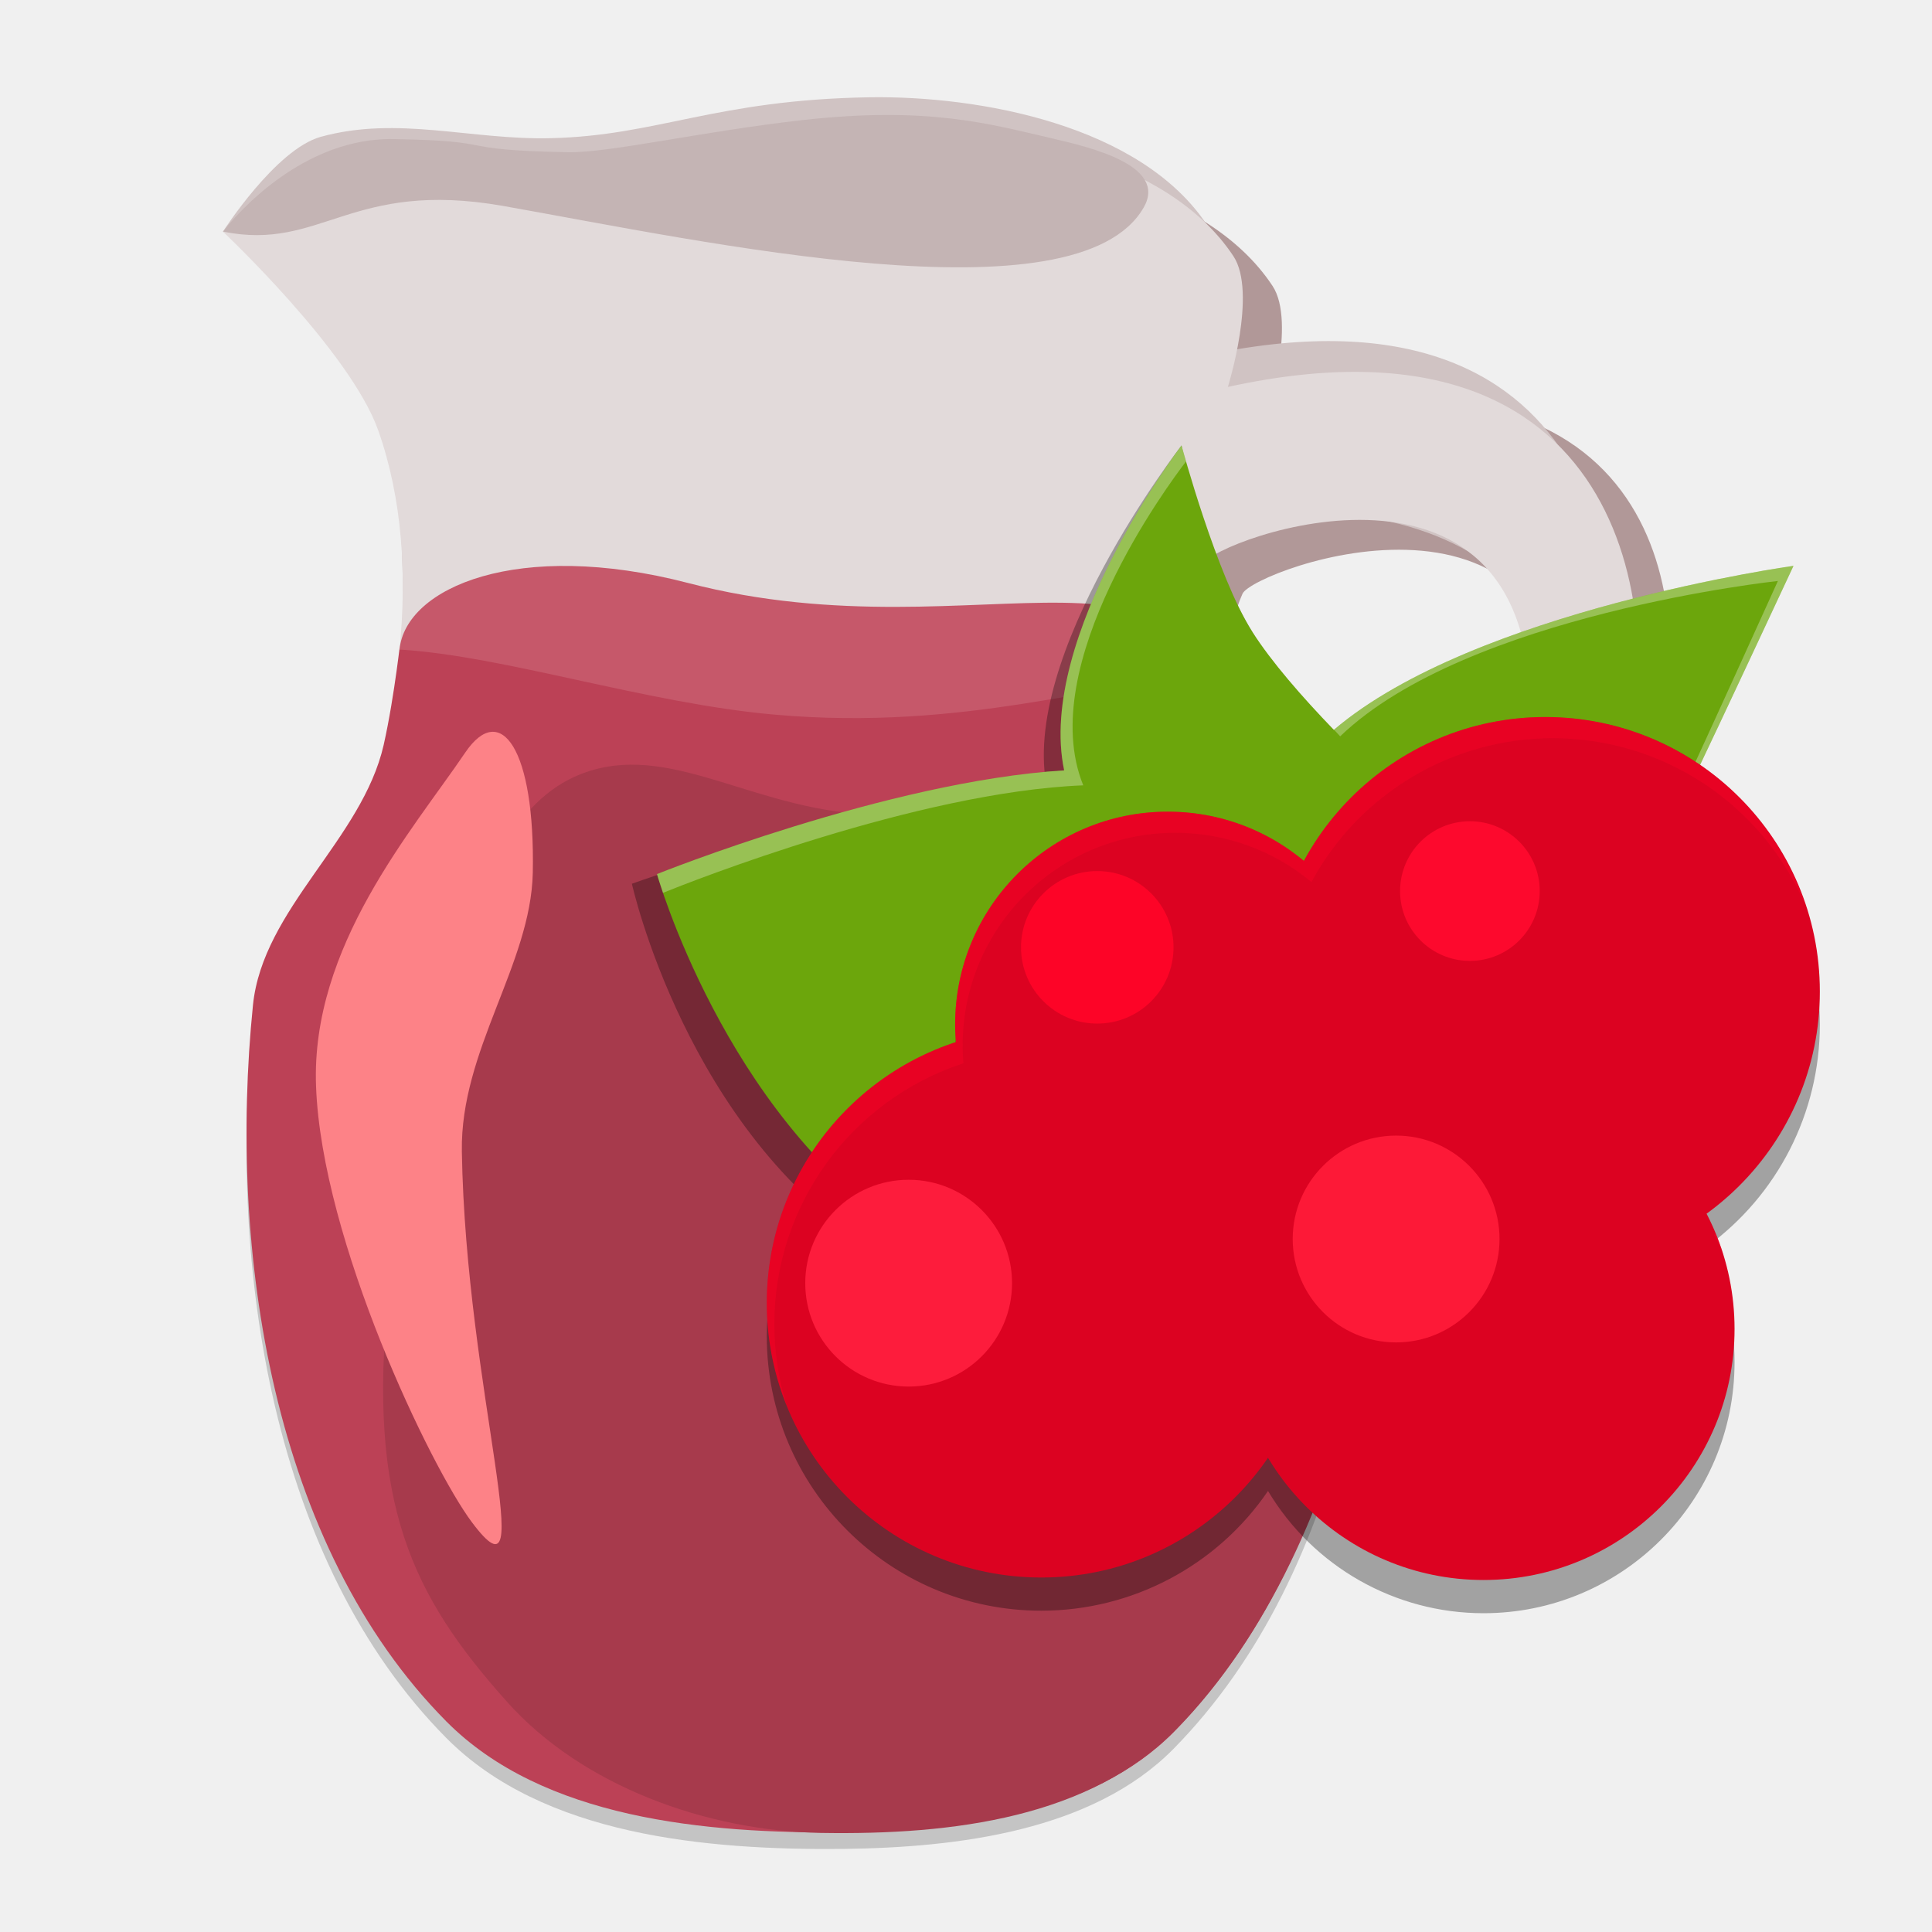
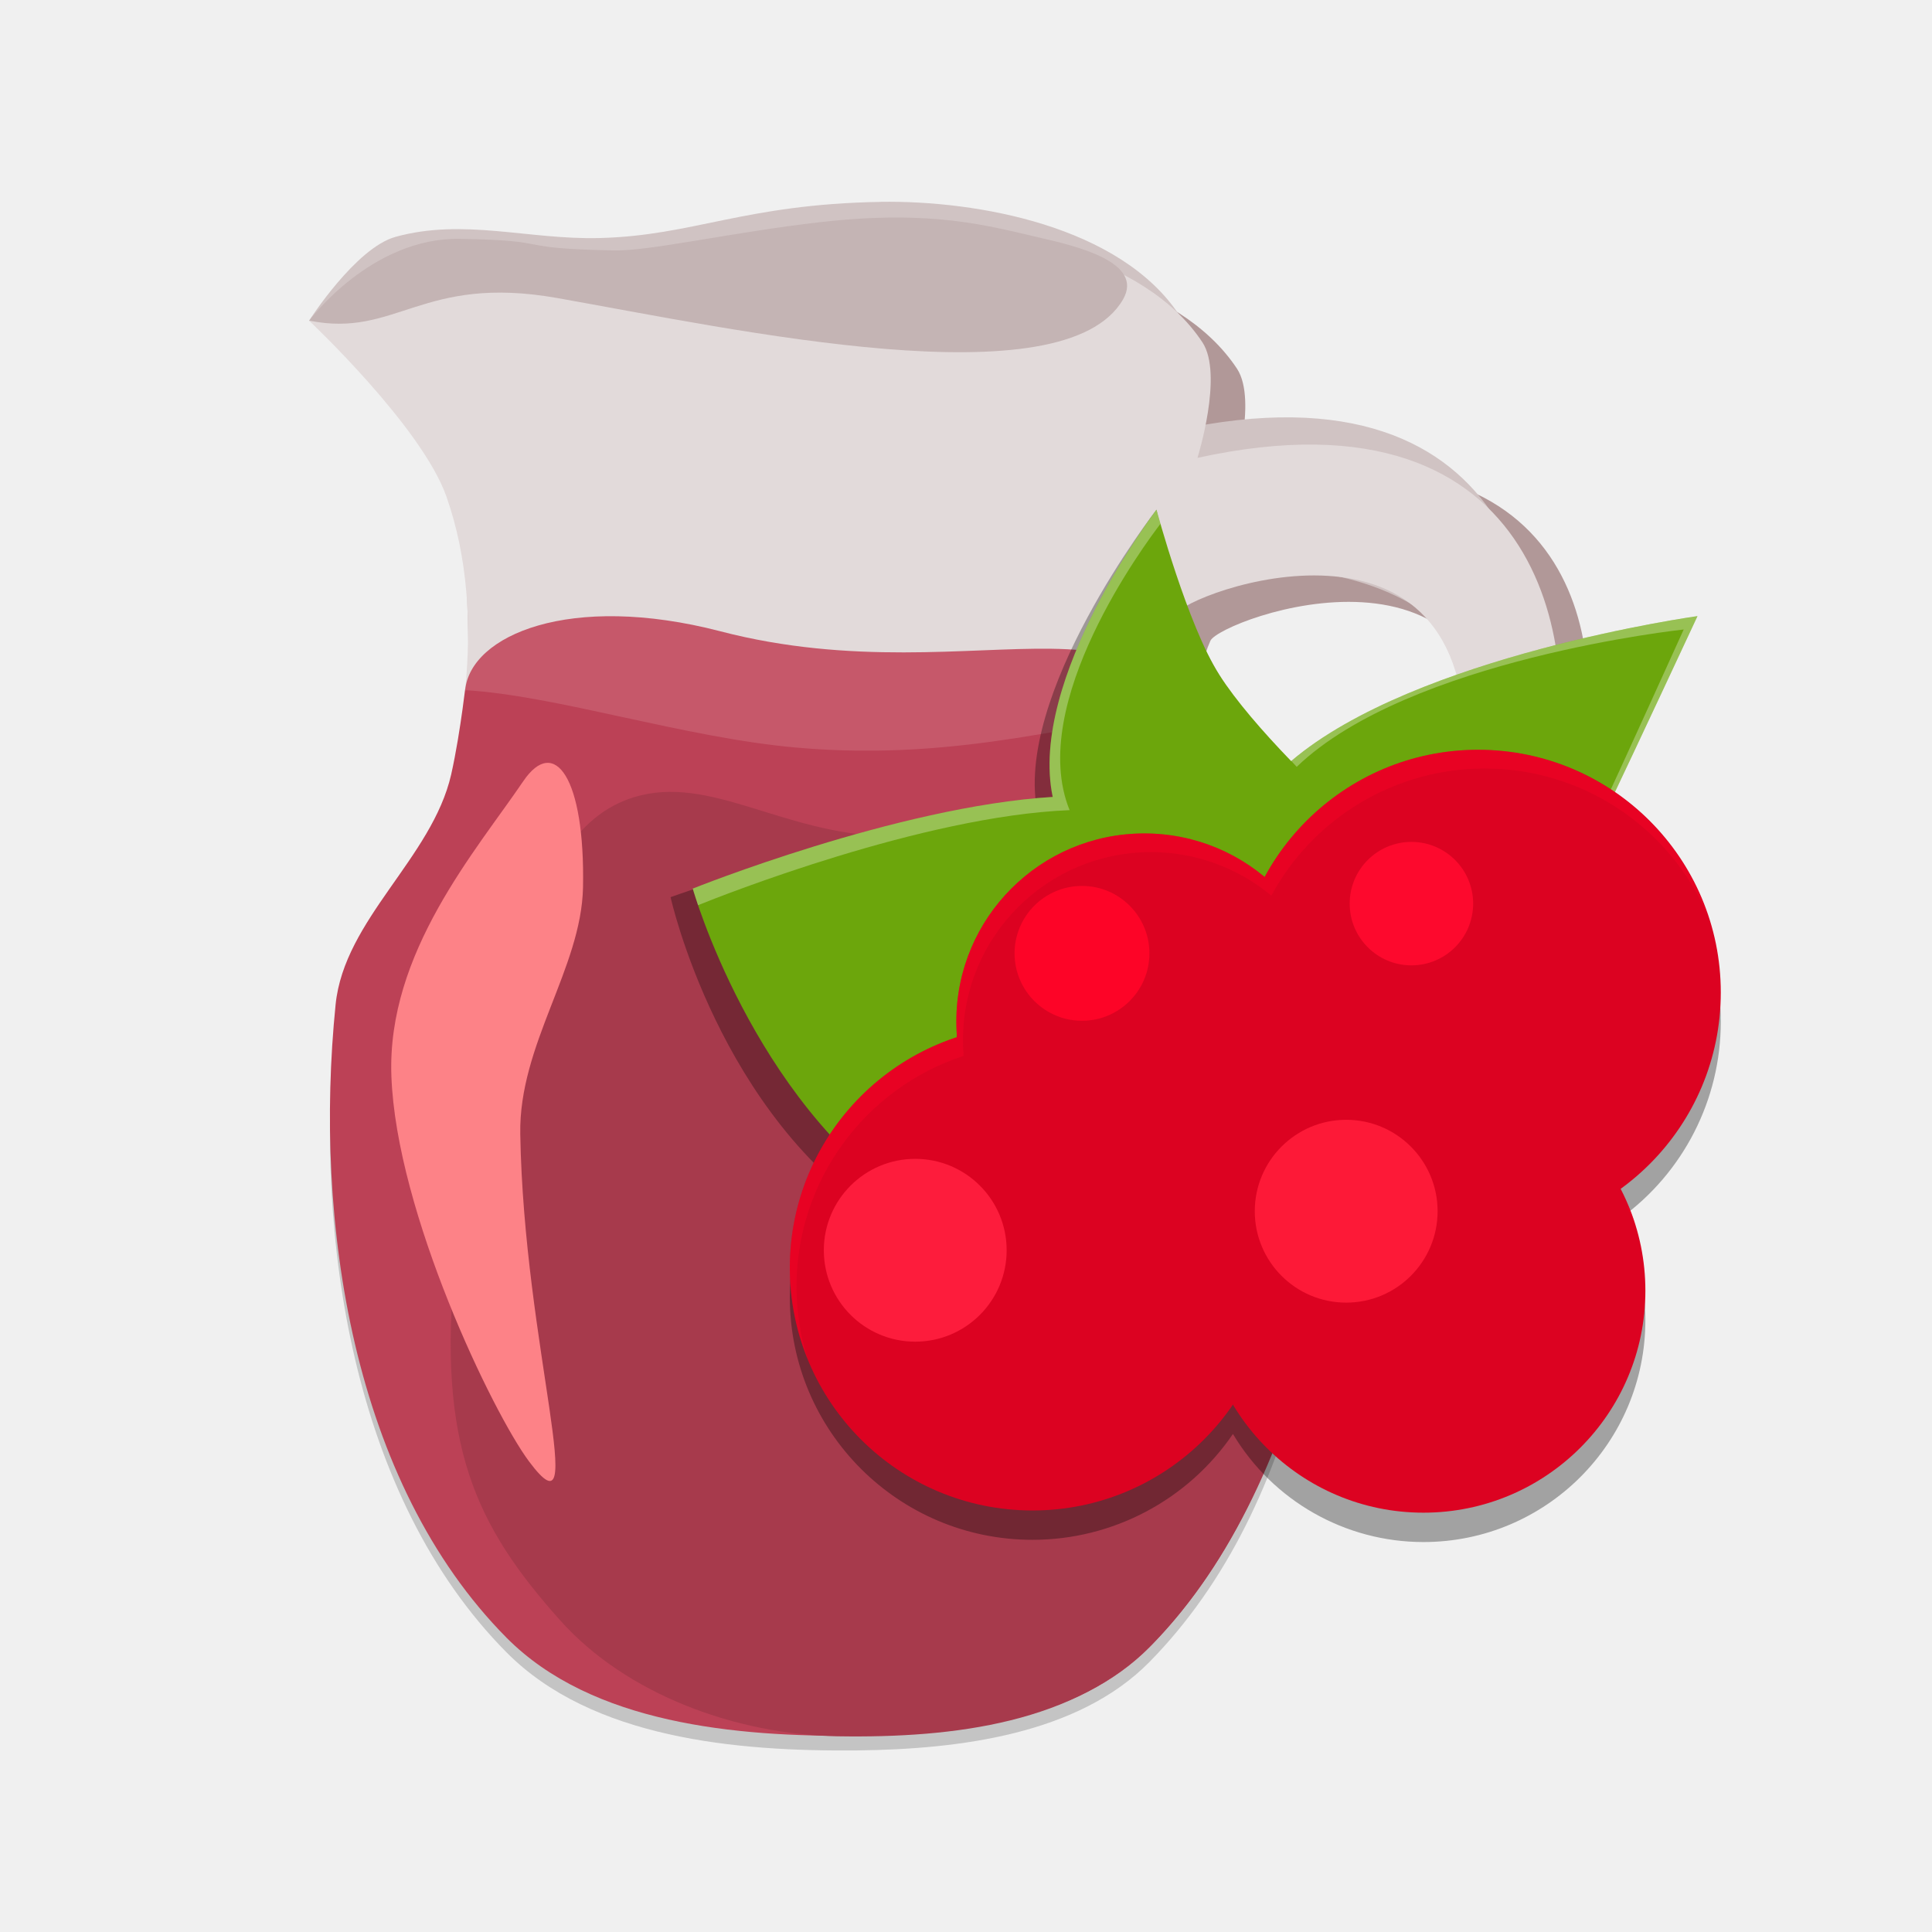
- <svg xmlns="http://www.w3.org/2000/svg" xml:space="preserve" width="128mm" height="128mm" viewBox="0 0 128 128">
+ <svg xmlns="http://www.w3.org/2000/svg" width="128" height="128" viewBox="0 0 33.867 33.867" xml:space="preserve">
  <g paint-order="markers fill stroke">
-     <path fill-opacity=".184" d="M25.419 50.455c-1.43 6.27-8.01 10.84-8.66 17.24-1.65 16.3 1.27 35.81 12.81 47.45 6.4 6.46 17.2 7.44 26.3 7.35 7.62-.09 16.53-1.2 21.88-6.63 11.67-11.86 14.55-31.38 13.71-48-.4-7.83-9.05-14.94-11.7-22.03l.04.17c-6.76.2-15.76 3.57-28.5 2.44-8.48-.75-17.92-3.9-24.83-4.31.13-1.32-.3 3-1.05 6.32z" />
-     <path fill="#b19898" d="M61.929 10.465c-10.25.17-14.02 2.54-21.11 2.7-5.3.13-10.76-2.67-15.88-1.26-2.99.83-7.58 5.42-7.58 5.42s8.43 7.92 10.29 13.17c1.59 4.49 1.9 9.43 1.43 14.27-.01.1-.42 3.7-1.07 6.57-1.43 6.27-8.01 10.84-8.66 17.23-1.65 16.3 10.22 45.48 10.22 45.48s19.23 2.8 27.73 2.91c8.77.12 15.596-4.835 20.896-9.195C91.355 96.94 93.75 82.565 92.9 65.935c-.4-7.83-7.9-12.13-10.56-19.22l.05.17c-.97-2.51-1.2-5.02-.07-7.55.72-1.6 22.4-9.64 21.65 10.65-.38 10.3-6.8 23.75-5.65 27.07 2.32 6.76 8.65-16.28 11.58-27.6 2.33-9.01.56-27.65-25.96-21.85 0 0 1.96-6.25.37-8.66-4.4-6.66-15.1-8.6-22.38-8.48zm-9.27 35.28c1.14.19 2.25.42 3.31.71a32.83 32.83 0 0 0-3.3-.7z" />
-     <path fill="#d0c3c3" d="M57.609 6.445c-10.25.17-14.02 2.54-21.11 2.71-5.3.13-10.13-1.5-15.25-.09-2.99.83-6.48 6.28-6.48 6.28 11.24 5.62 11.68 14.26 11.9 22.4.48 17.24-.6 24.8-1.25 31.2-1.65 16.3.74 18.6 5.84 31.9 3.63 9.47 11.79 16.41 20.3 16.53 8.75.12 24.46-4.65 24.46-4.65s14.55-31.38 13.7-48c-.39-7.83-9.04-14.94-11.7-22.03l.05.17c-.97-2.5-1.2-5.01-.07-7.55.72-1.6 26.73-5.62 25.97 14.67-.38 10.3-6.8 23.75-5.65 27.07 2.32 6.76 4.87-17.86 7.8-29.18 2.33-9.01.02-30.09-26.5-24.28 0 0 1.96-6.25.37-8.66-4.4-6.66-15.1-8.6-22.38-8.49z" />
-     <path fill="#e2dada" d="M59.339 8.485c-10.25.17-14.02 2.54-21.1 2.71-5.32.13-10.77-2.68-15.89-1.26-2.99.83-7.58 5.41-7.58 5.41s8.43 7.92 10.29 13.17c1.61 4.56 1.9 9.6 1.41 14.52 6.9.4 18.42-.87 26.91 1.45 12.33 3.37 19.66.62 26.42.42-.97-2.5-1.2-5.01-.07-7.55.72-1.6 22.4-9.63 21.65 10.65-.38 10.3-4.2 25.73-3.06 29.05 2.32 6.76 6.6-15.82 9.53-27.14 2.34-9.01.02-30.09-26.5-24.28 0 0 1.96-6.25.37-8.66-4.4-6.66-15.1-8.6-22.38-8.49z" />
-     <path fill="#c6586a" d="M26.469 43.025c.41-4.1 7.84-7.33 19.12-4.4 19.68 5.13 34.87-5.39 34.94 11.25 0 0-19.03 4.63-28.52 3.38-9.09-1.2-25.54-10.22-25.54-10.22Z" />
-     <path fill="#c4b4b4" d="M14.779 15.345c6.53 1.32 8.44-3.48 18.56-1.7 13.43 2.38 38.01 7.76 42.43.11 1.61-2.8-3.54-4-6.12-4.6-3.98-.91-8.09-2.15-16.56-1.19-6.56.74-12.73 2.17-15.45 2.12-7.99-.15-4.17-.75-11.56-.87-6.67-.12-11.3 6.13-11.3 6.13Z" />
-     <path fill="#bc4156" d="M25.419 49.355c-1.43 6.27-8.01 10.84-8.66 17.24-1.65 16.3 1.27 35.81 12.81 47.45 6.4 6.46 17.2 7.44 26.3 7.35 7.62-.09 16.53-1.2 21.88-6.63 11.67-11.86 14.55-31.38 13.71-48-.4-7.83-9.05-14.94-11.7-22.03l.04.17c-6.76.2-15.76 3.57-28.5 2.44-8.48-.75-17.92-3.9-24.83-4.31.13-1.32-.3 3-1.05 6.32z" />
-     <path fill="#a73a4c" d="M30.009 63.465c-2.87 6.99-3.7 16.8-4.27 22.26-1.45 13.94 1.59 20.01 7.83 27 5 5.62 13.28 8.58 20.8 8.71 8.86.15 17.88-1.04 23.6-6.9 11.97-12.25 15.93-35.64 13.25-49.62-1.34-6.93-6.92-11.78-9.31-15.99.02.05-14.11 5.93-25.29 4.97-7.45-.64-12.87-5-18.56-2.43-4.39 1.99-6.22 7.55-8.05 12z" />
-     <path fill="#fd8287" d="M31.259 100.845c4.68 6.26-.4-8.7-.66-24.56-.11-6.7 4.57-12.4 4.7-18.46.16-8.21-2.13-11.43-4.48-7.96-3.51 5.18-10.23 12.84-9.88 22.1.37 10.22 7.6 25.24 10.32 28.88z" />
-     <g transform="matrix(2.56868 0 0 2.56868 -157.634 17.793)">
-       <path fill-opacity=".301" d="M91.842 4.563S87.616 10 88.383 13.448c-4.82.28-10.717 2.419-10.717 2.419s1.406 6.385 6.255 9.44c4.184 2.623 15.017-1.276 15.017-1.276s-.192-.606-.564-1.534a31.468 31.468 0 0 0 1.885 1.746s2.542-7.567 4.26-11.007c.97-1.917 2.921-5.435 2.921-5.435s-7.659 1.172-11.506 4.264c-.887-.867-1.514-1.396-2.367-2.863-1.23-2.117-1.725-4.64-1.725-4.64Z" />
-       <path fill="#6ca60c" d="M91.842 4.563s-3.75 4.932-3.027 8.38c-4.542.279-10.502 2.675-10.502 2.675s1.728 6.128 6.298 9.184c3.943 2.622 14.15-1.277 14.15-1.277s-.18-.606-.53-1.534c.993 1.055 1.775 1.746 1.775 1.746s3.29-6.86 4.91-10.299c.915-1.917 2.71-5.77 2.71-5.77s-8.23 1.14-11.855 4.23c-.835-.866-1.605-1.753-2.094-2.515-.928-1.447-1.835-4.82-1.835-4.82Z" />
-       <path fill="#fff" fill-opacity=".297" d="M91.842 4.563s-3.75 4.932-3.027 8.38c-4.542.279-10.502 2.675-10.502 2.675s.05.176.154.484c.681-.276 6.561-2.604 10.841-2.773-1.267-3.113 2.22-7.793 2.65-8.353-.074-.258-.116-.413-.116-.413Zm15.784 3.106s-8.222 1.137-11.85 4.226c.055.056.103.115.158.17 3.278-3.153 11.29-4.007 11.29-4.007s-1.745 3.853-2.634 5.77c-1.348 2.945-3.888 8.4-4.589 9.905a.052.052 0 0 0 .005.004s3.29-6.86 4.91-10.299c.915-1.917 2.71-5.77 2.71-5.77zm-9.75 14.14c.313.805.528 1.452.64 1.807l.246-.09s-.117-.393-.345-1.029a34.47 34.47 0 0 1-.541-.689z" />
+     <path fill-opacity=".184" d="M7.909 13.833c-.335 1.467-1.874 2.536-2.026 4.033-.386 3.813.297 8.376 2.996 11.099 1.497 1.51 4.024 1.74 6.152 1.719 1.783-.021 3.867-.28 5.118-1.55 2.73-2.775 3.404-7.34 3.207-11.228-.093-1.832-2.117-3.495-2.737-5.153l.01.04c-1.582.046-3.687.834-6.667.57-1.983-.175-4.191-.912-5.808-1.008.03-.309-.07.702-.245 1.478z" />
+     <path fill="#b19898" d="M16.449 4.48c-2.398.039-3.28.593-4.938.63-1.24.031-2.517-.624-3.715-.294-.699.194-1.773 1.268-1.773 1.268s1.972 1.852 2.407 3.08c.372 1.05.445 2.206.335 3.338a16.65 16.65 0 0 1-.25 1.537c-.335 1.467-1.874 2.536-2.026 4.03-.386 3.813 2.39 10.639 2.39 10.639s4.499.654 6.487.68c2.051.028 3.648-1.13 4.888-2.15 3.078-2.532 3.638-5.894 3.44-9.784-.094-1.831-1.849-2.837-2.47-4.496l.01.04c-.226-.587-.28-1.174-.016-1.766.169-.374 5.24-2.255 5.065 2.491-.09 2.41-1.591 5.556-1.322 6.332.543 1.581 2.023-3.808 2.709-6.456.545-2.107.13-6.467-6.073-5.11 0 0 .459-1.463.087-2.026-1.03-1.558-3.532-2.012-5.235-1.984zm-2.169 8.252c.267.044.527.098.775.166a7.68 7.68 0 0 0-.772-.164z" />
+     <path fill="#d0c3c3" d="M15.438 3.539c-2.397.04-3.28.594-4.938.634-1.24.03-2.37-.351-3.567-.021-.7.194-1.515 1.469-1.515 1.469C8.047 6.935 8.15 8.956 8.2 10.86c.112 4.032-.14 5.8-.292 7.297-.386 3.813.173 4.35 1.366 7.462.849 2.215 2.758 3.838 4.748 3.866 2.047.029 5.722-1.087 5.722-1.087s3.403-7.34 3.204-11.228c-.091-1.831-2.114-3.494-2.737-5.153l.012.04c-.227-.585-.28-1.172-.016-1.766.168-.374 6.252-1.315 6.074 3.431-.089 2.41-1.59 5.556-1.321 6.332.542 1.581 1.139-4.177 1.824-6.825.545-2.108.005-7.039-6.198-5.68 0 0 .458-1.462.086-2.025-1.03-1.558-3.532-2.012-5.235-1.986z" />
+     <path fill="#e2dada" d="M15.843 4.016c-2.398.04-3.28.594-4.936.634-1.244.03-2.519-.627-3.716-.295-.7.194-1.773 1.266-1.773 1.266S7.389 7.473 7.824 8.7c.377 1.067.445 2.246.33 3.397 1.614.093 4.309-.204 6.295.339 2.884.788 4.598.145 6.18.098-.227-.585-.281-1.172-.017-1.766.169-.374 5.24-2.253 5.064 2.491-.088 2.41-.982 6.019-.715 6.795.542 1.581 1.543-3.7 2.229-6.348.547-2.108.005-7.038-6.199-5.68 0 0 .459-1.461.087-2.025-1.03-1.558-3.532-2.012-5.235-1.986z" />
+     <path fill="#c6586a" d="M8.154 12.095c.096-.959 1.834-1.714 4.473-1.029 4.603 1.2 8.156-1.26 8.172 2.632 0 0-4.45 1.083-6.67.79-2.127-.28-5.975-2.39-5.975-2.39z" />
+     <path fill="#c4b4b4" d="M5.42 5.62c1.527.31 1.974-.813 4.341-.397 3.142.557 8.891 1.815 9.925.026.377-.655-.828-.936-1.431-1.076-.931-.213-1.893-.503-3.874-.279-1.534.174-2.978.508-3.614.496-1.869-.035-.975-.175-2.704-.203C6.503 4.159 5.42 5.62 5.42 5.62z" />
+     <path fill="#bc4156" d="M7.909 13.576c-.335 1.467-1.874 2.536-2.026 4.033-.386 3.812.297 8.376 2.996 11.099 1.497 1.51 4.024 1.74 6.152 1.719 1.783-.021 3.867-.28 5.118-1.551 2.73-2.774 3.404-7.34 3.207-11.228-.093-1.831-2.117-3.494-2.737-5.153l.01.04c-1.582.047-3.687.835-6.667.57-1.983-.175-4.191-.911-5.808-1.007.03-.31-.07.701-.245 1.478z" />
+     <path fill="#a73a4c" d="M8.982 16.876c-.671 1.635-.865 3.93-.998 5.207-.34 3.26.371 4.68 1.831 6.316 1.17 1.314 3.106 2.007 4.865 2.037 2.073.035 4.183-.243 5.52-1.614 2.8-2.865 3.727-8.336 3.1-11.606-.314-1.621-1.619-2.756-2.178-3.74.005.011-3.3 1.386-5.915 1.162-1.743-.15-3.01-1.17-4.342-.569-1.027.466-1.455 1.766-1.883 2.807z" />
+     <path fill="#fd8287" d="M9.275 25.62c1.094 1.464-.094-2.035-.155-5.745-.025-1.567 1.07-2.9 1.1-4.318.037-1.92-.498-2.673-1.048-1.862-.821 1.212-2.393 3.004-2.311 5.17.086 2.39 1.778 5.903 2.414 6.755z" />
+     <g transform="matrix(.60084 0 0 .60084 -34.91 6.193)">
+       <path fill-opacity=".301" d="M91.842 4.563S87.616 10 88.383 13.448c-4.82.28-10.717 2.419-10.717 2.419s1.406 6.385 6.255 9.44c4.184 2.623 15.017-1.276 15.017-1.276s-.192-.606-.564-1.534a31.468 31.468 0 0 0 1.885 1.746s2.542-7.567 4.26-11.007c.97-1.917 2.921-5.435 2.921-5.435s-7.659 1.172-11.506 4.264c-.887-.867-1.514-1.396-2.367-2.863-1.23-2.117-1.725-4.64-1.725-4.64z" />
+       <path fill="#6ca60c" d="M91.842 4.563s-3.75 4.932-3.027 8.38c-4.542.279-10.502 2.675-10.502 2.675s1.728 6.128 6.298 9.184c3.943 2.622 14.15-1.277 14.15-1.277s-.18-.606-.53-1.534a30.023 30.023 0 0 0 1.775 1.746s3.29-6.86 4.91-10.299c.915-1.917 2.71-5.77 2.71-5.77s-8.23 1.14-11.855 4.23c-.835-.866-1.605-1.753-2.094-2.515-.928-1.447-1.835-4.82-1.835-4.82z" />
+       <path fill="#fff" fill-opacity=".297" d="M91.842 4.563s-3.75 4.932-3.027 8.38c-4.542.279-10.502 2.675-10.502 2.675s.05.176.154.484c.681-.276 6.561-2.604 10.841-2.773-1.267-3.113 2.22-7.793 2.65-8.353-.074-.258-.116-.413-.116-.413Zm15.784 3.106s-8.222 1.137-11.85 4.226c.055.056.103.115.158.17 3.278-3.153 11.29-4.007 11.29-4.007s-1.745 3.853-2.634 5.77a2146.67 2146.67 0 0 1-4.589 9.905.052.052 0 0 0 .005.004s3.29-6.86 4.91-10.299c.915-1.917 2.71-5.77 2.71-5.77zm-9.75 14.14c.313.805.528 1.452.64 1.807l.246-.09s-.117-.393-.345-1.029a34.47 34.47 0 0 1-.541-.689z" />
      <path fill-opacity=".328" d="M101.226 12.424a7.08 7.08 0 0 0-6.228 3.71 5.485 5.485 0 0 0-3.51-1.27 5.485 5.485 0 0 0-5.486 5.486 5.485 5.485 0 0 0 .02.46 7.08 7.08 0 0 0-4.877 6.727 7.08 7.08 0 0 0 7.08 7.08 7.08 7.08 0 0 0 5.848-3.088 6.475 6.475 0 0 0 5.557 3.153 6.475 6.475 0 0 0 6.476-6.475 6.475 6.475 0 0 0-.723-2.973 7.08 7.08 0 0 0 2.923-5.73 7.08 7.08 0 0 0-7.08-7.08z" />
      <g fill="#dc0221">
        <circle cx="88.225" cy="26.681" r="7.08" />
        <circle cx="101.226" cy="18.647" r="7.08" />
        <circle cx="99.631" cy="27.35" r="6.475" />
        <circle cx="91.488" cy="19.493" r="5.485" />
      </g>
      <path fill="#fc0429" fill-opacity=".36" d="M101.226 11.567a7.08 7.08 0 0 0-6.227 3.711 5.485 5.485 0 0 0-3.51-1.27 5.485 5.485 0 0 0-5.486 5.485 5.485 5.485 0 0 0 .019.46 7.08 7.08 0 0 0-4.877 6.728 7.08 7.08 0 0 0 .515 2.65 7.08 7.08 0 0 1-.32-2.105 7.08 7.08 0 0 1 4.876-6.728 5.485 5.485 0 0 1-.019-.46 5.485 5.485 0 0 1 5.485-5.485 5.485 5.485 0 0 1 3.511 1.27 7.08 7.08 0 0 1 6.227-3.71 7.08 7.08 0 0 1 6.511 4.31 7.08 7.08 0 0 0-6.705-4.856zm4.395 13.324a7.08 7.08 0 0 1-.043.032 6.475 6.475 0 0 1 .242.526 6.475 6.475 0 0 0-.2-.558z" />
      <circle cx="89.669" cy="17.507" r="1.967" fill="#fd0427" />
      <circle cx="84.804" cy="26.169" r="2.667" fill="#fd1c3c" />
      <circle cx="97.377" cy="25.03" r="2.667" fill="#fd1937" />
      <circle cx="99.28" cy="16.056" r="1.801" fill="#fd092d" />
    </g>
  </g>
</svg>
